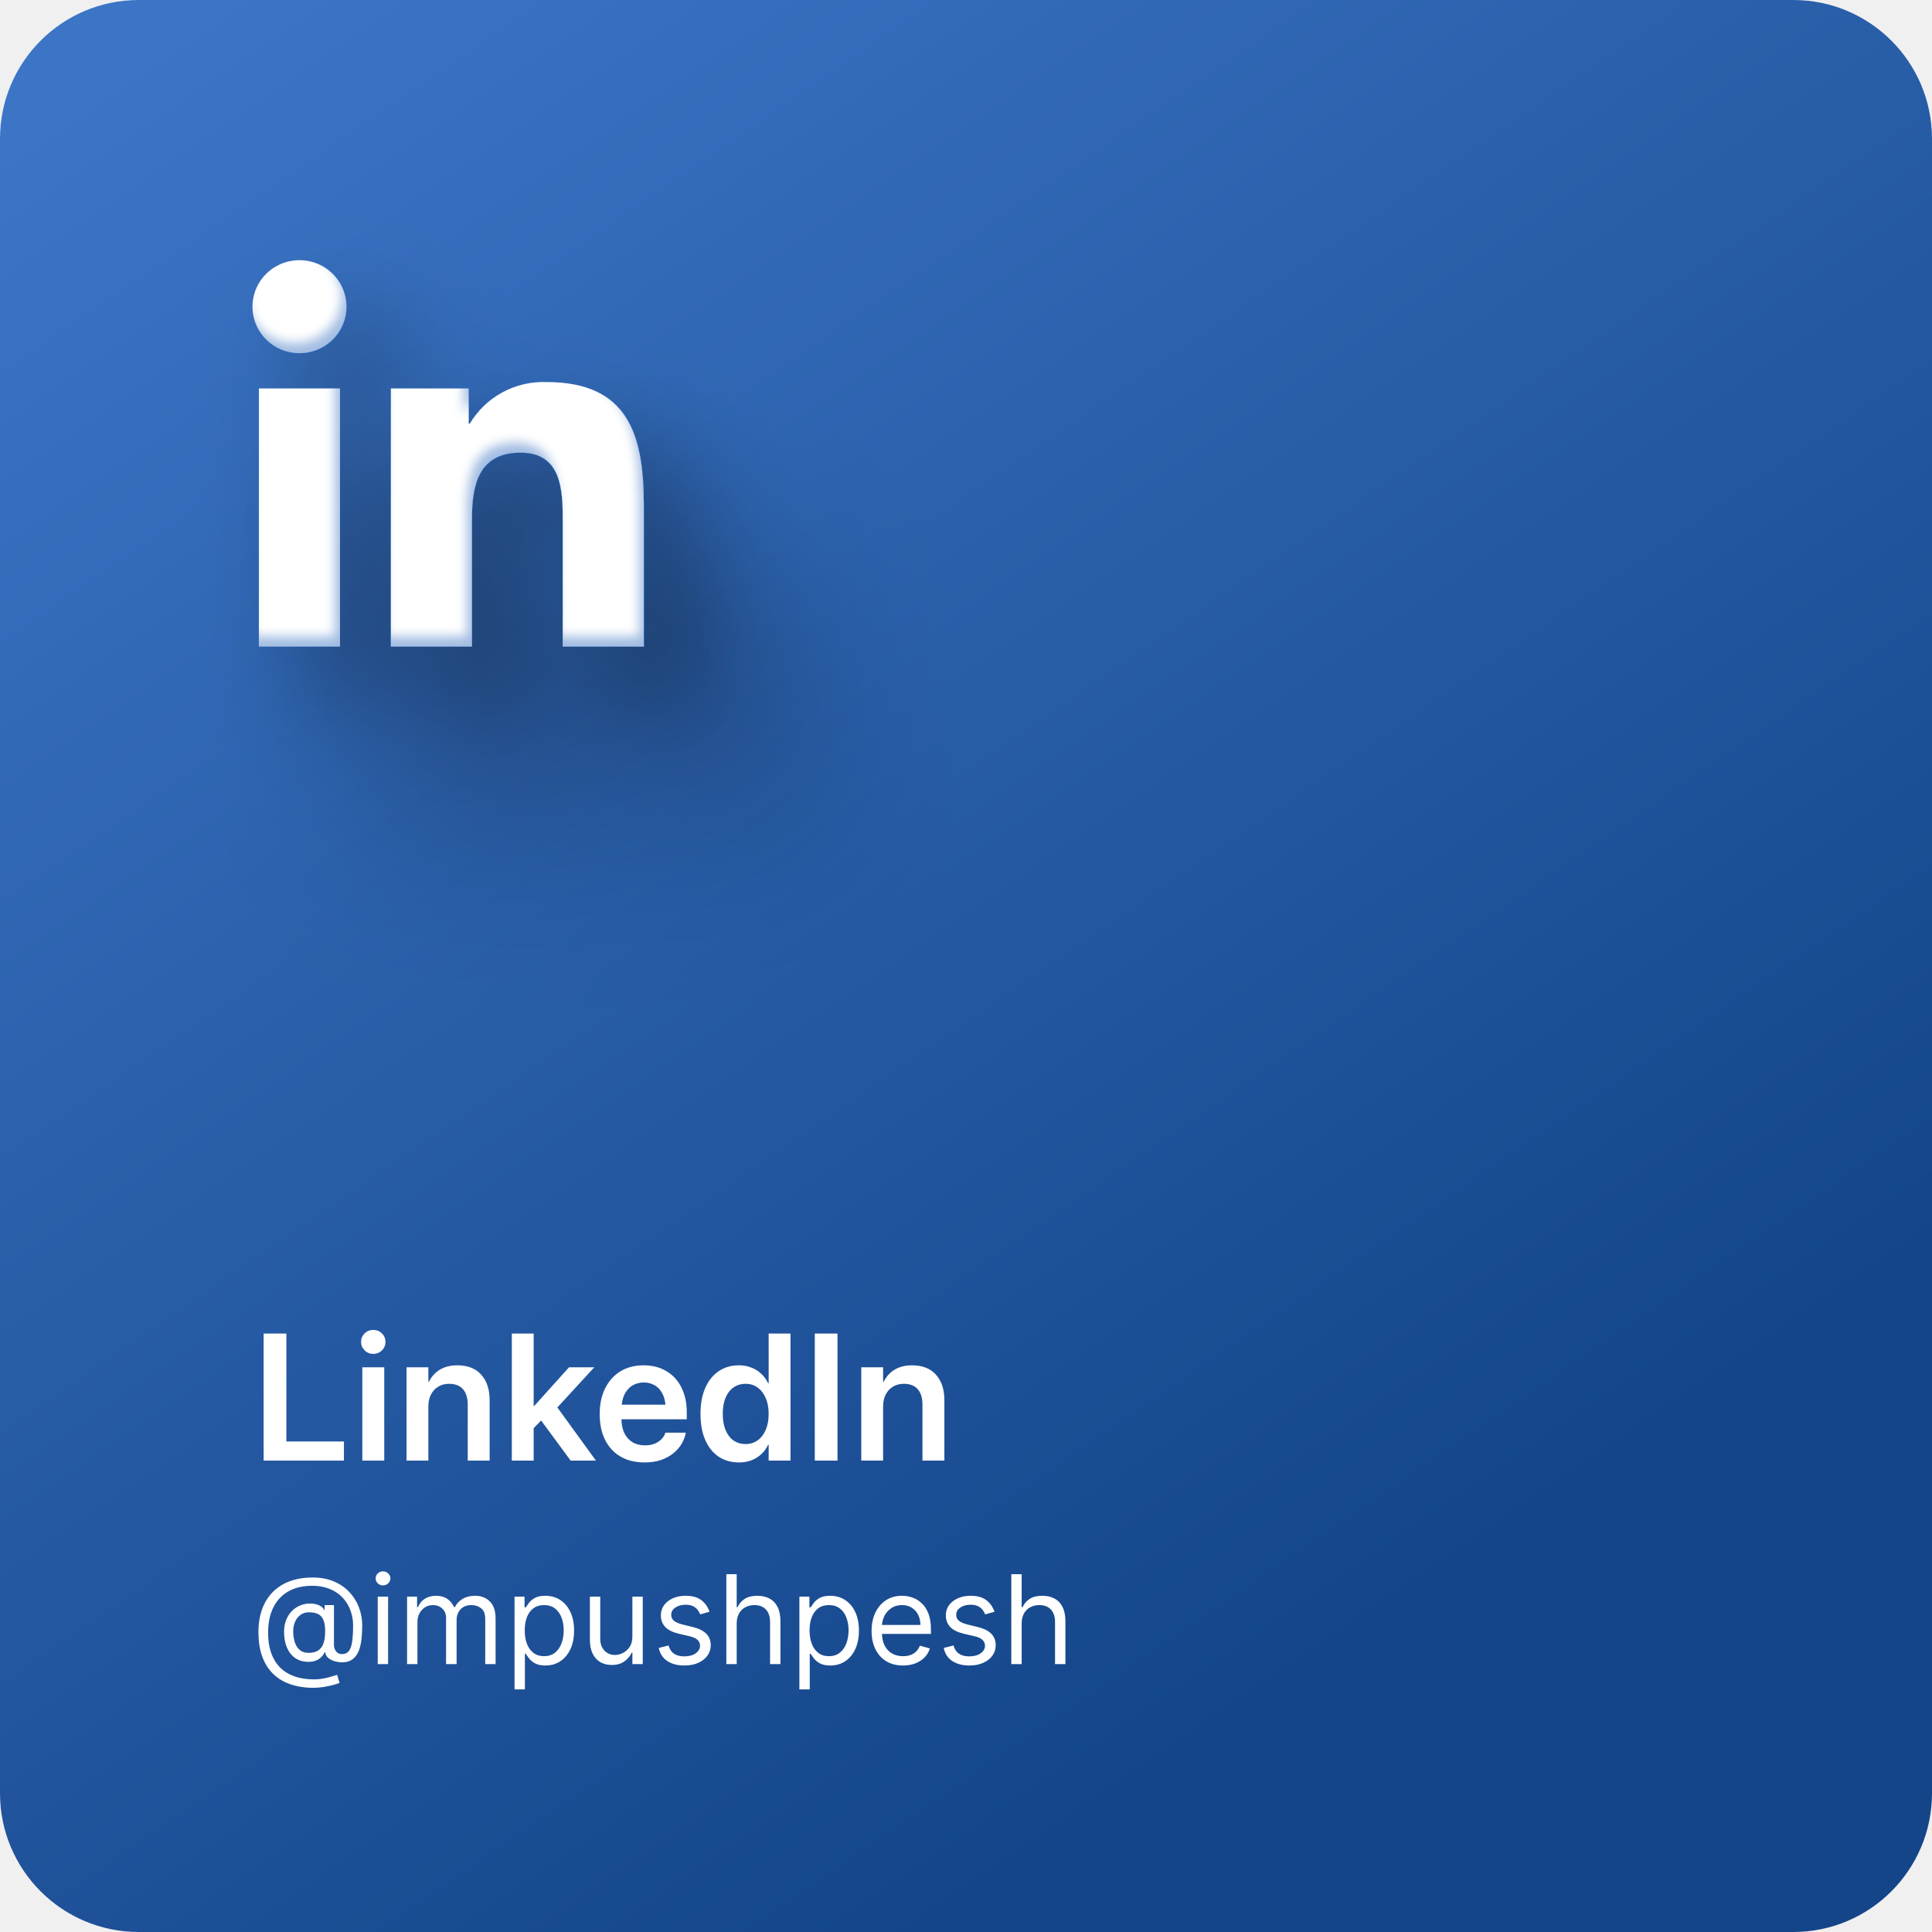
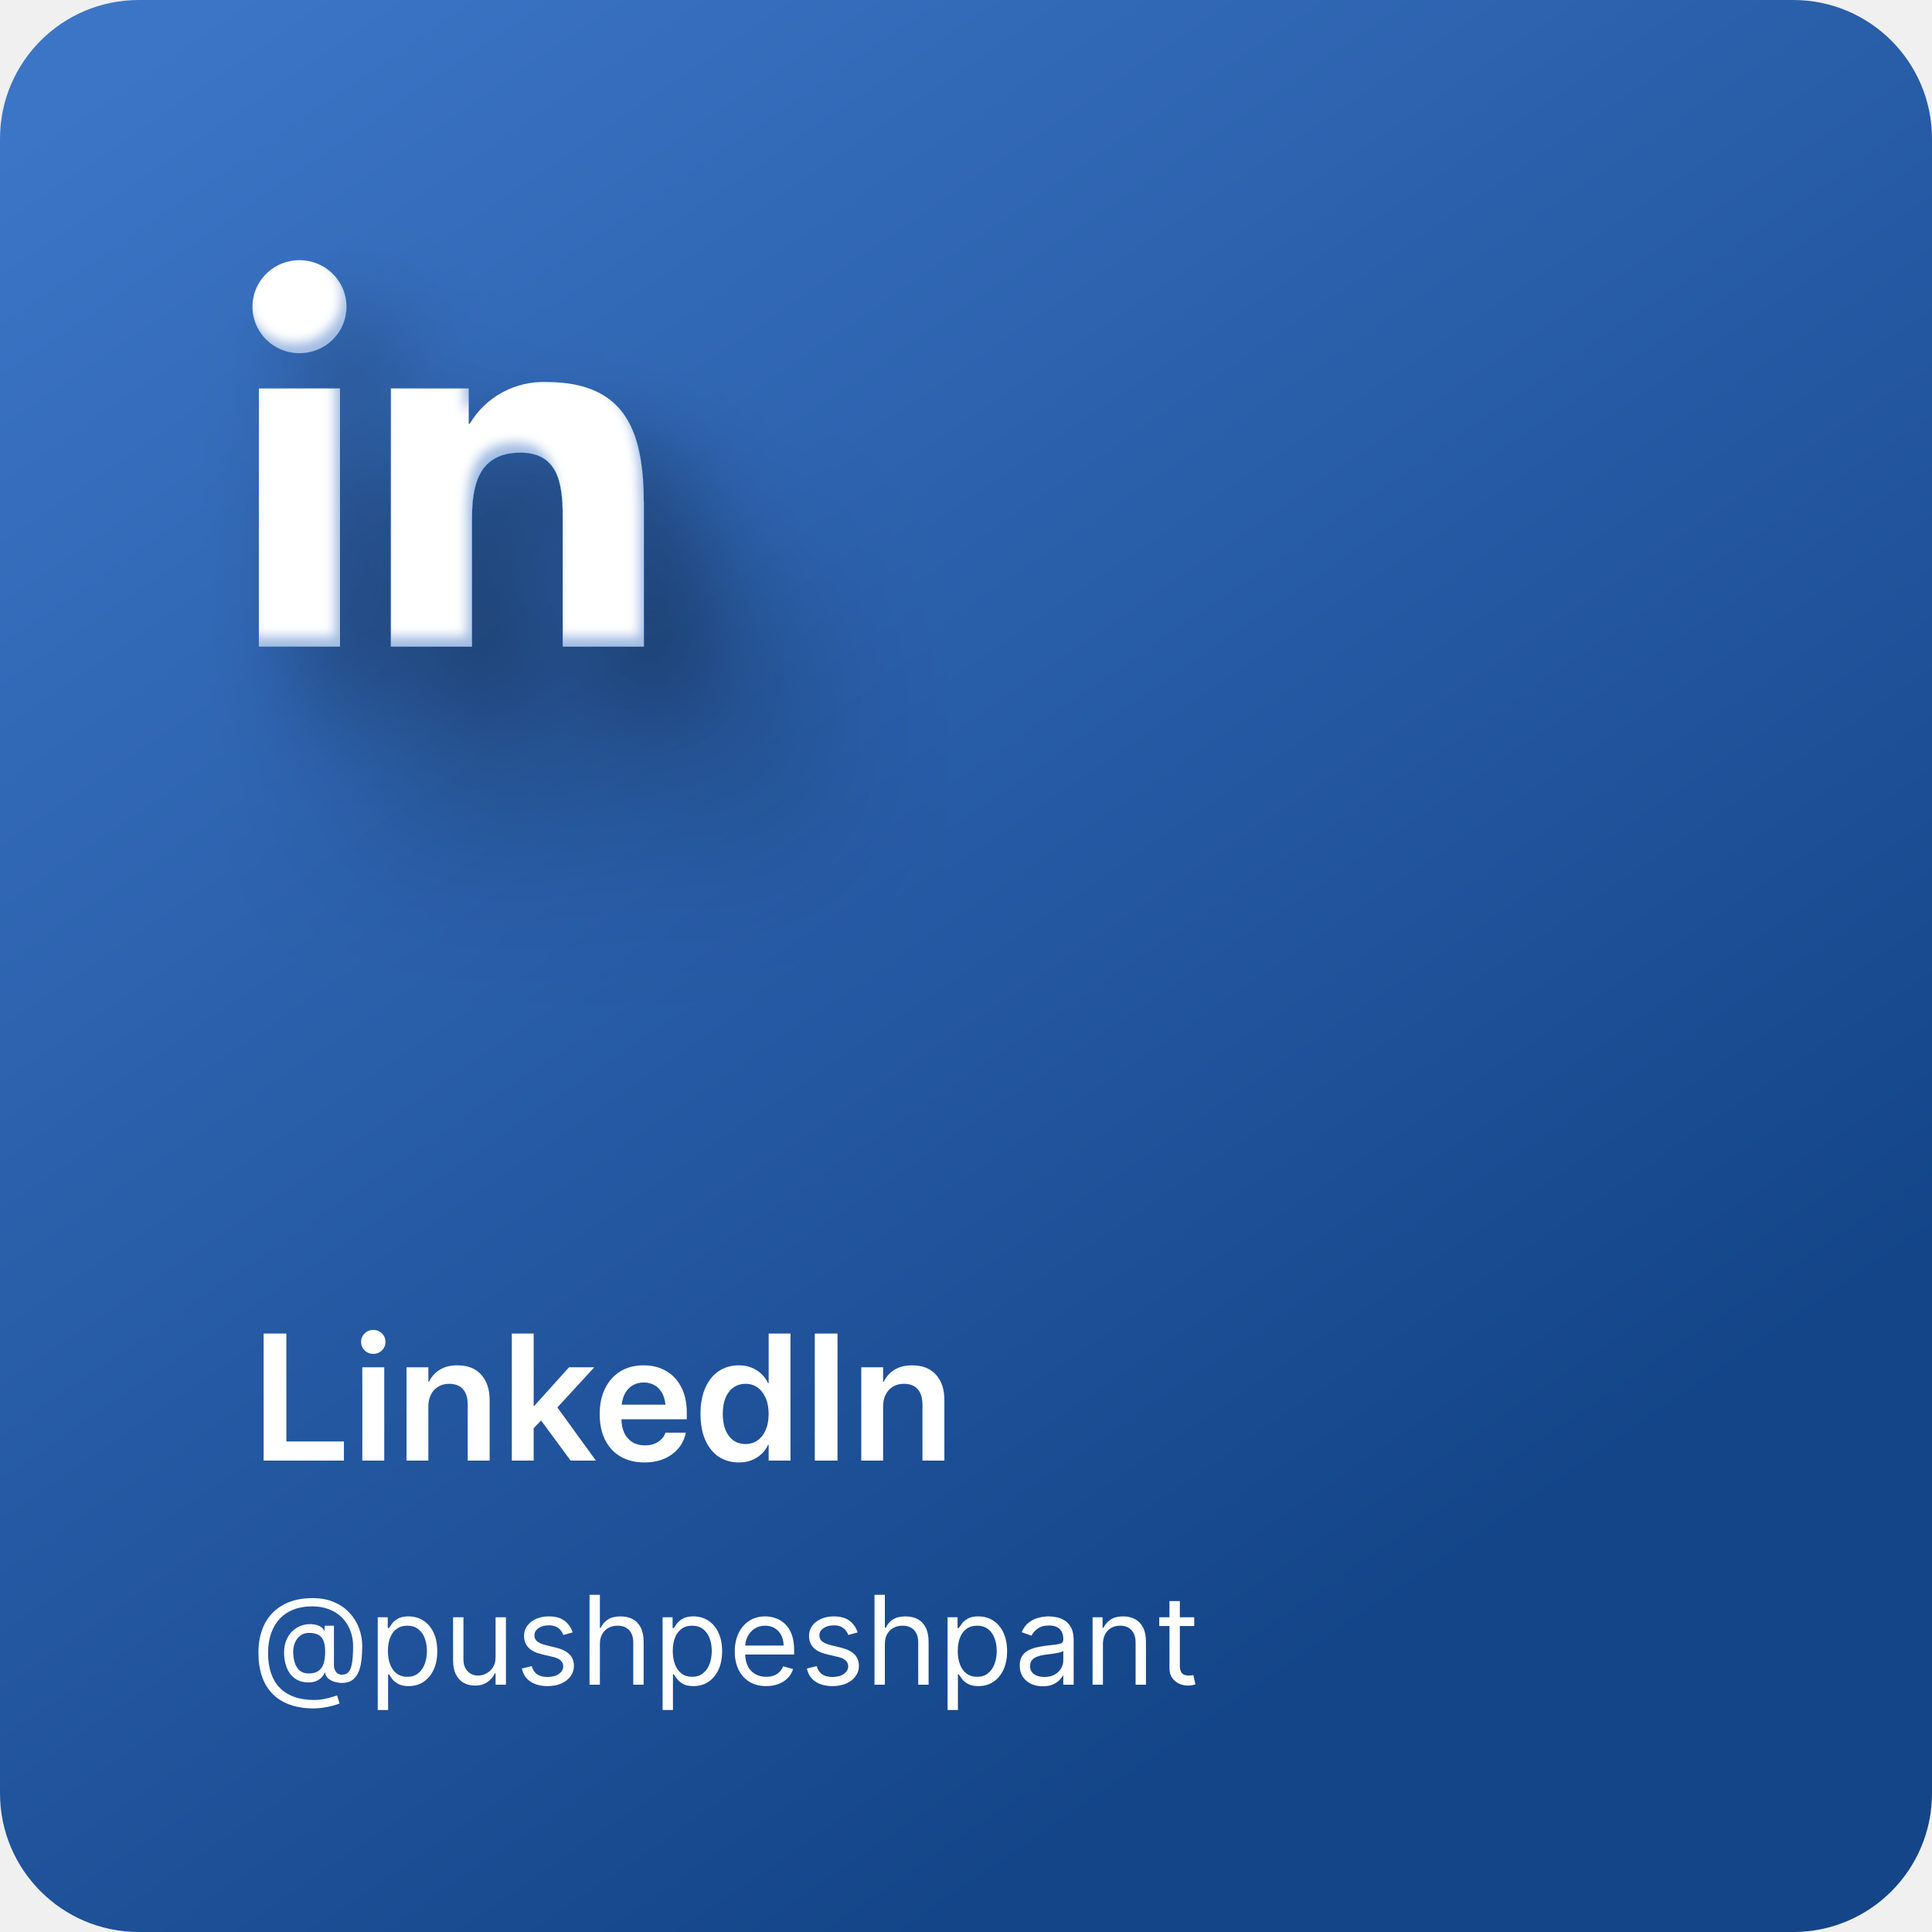
<svg xmlns="http://www.w3.org/2000/svg" width="750" height="750" viewBox="0 0 750 750" fill="none">
  <g clip-path="url(#clip0_1_41)">
    <rect width="750" height="750" rx="53.85" fill="white" />
    <rect width="750" height="750" fill="url(#paint0_linear_1_41)" />
    <g filter="url(#filter0_ddi_1_41)">
      <path d="M249.91 251H218.455V202.278C218.455 190.66 218.245 175.703 202.095 175.703C185.711 175.703 183.205 188.362 183.205 201.432V250.997H151.749V150.804H181.947V164.497H182.369C185.391 159.386 189.758 155.182 195.005 152.332C200.252 149.482 206.182 148.093 212.164 148.312C244.045 148.312 249.923 169.053 249.923 196.036L249.91 251ZM116.257 137.109C112.647 137.11 109.117 136.051 106.115 134.068C103.113 132.085 100.773 129.265 99.391 125.967C98.009 122.668 97.646 119.038 98.35 115.535C99.054 112.033 100.792 108.816 103.344 106.29C105.897 103.765 109.149 102.045 112.69 101.348C116.23 100.65 119.901 101.007 123.236 102.373C126.572 103.739 129.423 106.053 131.43 109.021C133.436 111.99 134.507 115.48 134.508 119.051C134.508 121.422 134.037 123.77 133.12 125.961C132.203 128.151 130.859 130.142 129.164 131.819C127.469 133.495 125.457 134.826 123.242 135.733C121.028 136.641 118.654 137.108 116.257 137.109ZM131.985 251H100.497V150.804H131.985V251Z" fill="white" />
    </g>
    <path d="M102.341 567V517.679H111.159V559.583H133.513V567H102.341ZM140.655 567V530.77H149.166V567H140.655ZM144.893 525.574C143.572 525.574 142.455 525.118 141.544 524.207C140.632 523.296 140.176 522.202 140.176 520.926C140.176 519.627 140.632 518.533 141.544 517.645C142.455 516.733 143.572 516.277 144.893 516.277C146.238 516.277 147.365 516.733 148.277 517.645C149.188 518.533 149.644 519.627 149.644 520.926C149.644 522.202 149.188 523.296 148.277 524.207C147.365 525.118 146.238 525.574 144.893 525.574ZM157.812 567V530.77H166.288V536.443H166.493C167.428 534.484 168.818 532.923 170.663 531.761C172.532 530.599 174.833 530.018 177.568 530.018C181.555 530.018 184.631 531.225 186.796 533.641C188.984 536.056 190.077 539.36 190.077 543.553V567H181.567V545.262C181.567 542.687 180.963 540.704 179.755 539.314C178.547 537.902 176.736 537.195 174.321 537.195C172.703 537.195 171.29 537.571 170.082 538.323C168.875 539.052 167.94 540.078 167.279 541.399C166.619 542.698 166.288 544.225 166.288 545.979V567H157.812ZM198.689 567V517.679H207.166V567H198.689ZM221.521 567L209.387 550.525L214.822 544.236L231.331 567H221.521ZM205.935 555.721V545.809H207.371L220.906 530.77H230.716L213.831 549.124H212.259L205.935 555.721ZM250.231 567.718C246.608 567.718 243.486 566.954 240.866 565.428C238.268 563.901 236.274 561.736 234.884 558.934C233.494 556.131 232.799 552.815 232.799 548.987V548.953C232.799 545.148 233.494 541.832 234.884 539.007C236.297 536.159 238.268 533.948 240.797 532.376C243.349 530.804 246.357 530.018 249.821 530.018C253.261 530.018 256.235 530.781 258.742 532.308C261.271 533.812 263.208 535.931 264.552 538.665C265.919 541.399 266.603 544.59 266.603 548.235V550.97H237.003V545.296H262.536L258.434 550.594V547.312C258.434 544.943 258.069 542.972 257.34 541.399C256.611 539.827 255.608 538.654 254.332 537.879C253.056 537.081 251.587 536.683 249.923 536.683C248.237 536.683 246.733 537.093 245.412 537.913C244.113 538.711 243.087 539.907 242.335 541.502C241.606 543.097 241.242 545.034 241.242 547.312V550.594C241.242 552.804 241.606 554.695 242.335 556.268C243.087 557.817 244.147 559.013 245.514 559.856C246.881 560.677 248.51 561.087 250.402 561.087C251.815 561.087 253.056 560.87 254.127 560.438C255.198 559.982 256.076 559.401 256.759 558.694C257.466 557.988 257.955 557.225 258.229 556.404L258.297 556.165H266.227L266.159 556.541C265.862 557.931 265.316 559.298 264.518 560.643C263.72 561.964 262.649 563.16 261.305 564.231C259.961 565.302 258.366 566.157 256.52 566.795C254.674 567.41 252.578 567.718 250.231 567.718ZM286.904 567.718C283.851 567.718 281.196 566.966 278.94 565.462C276.707 563.935 274.976 561.759 273.745 558.934C272.537 556.108 271.934 552.758 271.934 548.885V548.851C271.934 544.954 272.549 541.604 273.779 538.802C275.01 535.976 276.742 533.812 278.975 532.308C281.208 530.781 283.84 530.018 286.87 530.018C288.602 530.018 290.186 530.302 291.621 530.872C293.079 531.419 294.367 532.216 295.483 533.265C296.6 534.29 297.5 535.532 298.184 536.99H298.389V517.679H306.865V567H298.389V560.848H298.184C297.523 562.283 296.634 563.514 295.518 564.539C294.424 565.542 293.148 566.328 291.689 566.897C290.254 567.444 288.659 567.718 286.904 567.718ZM289.468 560.574C291.222 560.574 292.772 560.096 294.116 559.139C295.461 558.182 296.509 556.826 297.261 555.071C298.013 553.317 298.389 551.255 298.389 548.885V548.851C298.389 546.481 298.001 544.43 297.227 542.698C296.475 540.944 295.426 539.588 294.082 538.631C292.76 537.674 291.222 537.195 289.468 537.195C287.645 537.195 286.061 537.674 284.717 538.631C283.395 539.565 282.37 540.898 281.641 542.63C280.934 544.362 280.581 546.435 280.581 548.851V548.885C280.581 551.277 280.934 553.351 281.641 555.105C282.37 556.86 283.395 558.216 284.717 559.173C286.061 560.107 287.645 560.574 289.468 560.574ZM316.297 567V517.679H325.116V567H316.297ZM334.343 567V530.77H342.82V536.443H343.025C343.959 534.484 345.349 532.923 347.195 531.761C349.063 530.599 351.364 530.018 354.099 530.018C358.086 530.018 361.163 531.225 363.327 533.641C365.515 536.056 366.609 539.36 366.609 543.553V567H358.098V545.262C358.098 542.687 357.494 540.704 356.286 539.314C355.079 537.902 353.267 537.195 350.852 537.195C349.234 537.195 347.821 537.571 346.613 538.323C345.406 539.052 344.472 540.078 343.811 541.399C343.15 542.698 342.82 544.225 342.82 545.979V567H334.343Z" fill="white" />
-     <path d="M121.795 655.205C118.318 655.205 115.244 654.727 112.574 653.773C109.903 652.83 107.659 651.438 105.841 649.597C104.023 647.756 102.648 645.5 101.716 642.83C100.784 640.159 100.318 637.102 100.318 633.659C100.318 630.33 100.79 627.352 101.733 624.727C102.688 622.102 104.068 619.875 105.875 618.045C107.693 616.205 109.898 614.801 112.489 613.835C115.091 612.869 118.034 612.386 121.318 612.386C124.511 612.386 127.307 612.909 129.705 613.955C132.114 614.989 134.125 616.392 135.739 618.165C137.364 619.926 138.58 621.909 139.386 624.114C140.205 626.318 140.614 628.591 140.614 630.932C140.614 632.58 140.534 634.25 140.375 635.943C140.216 637.636 139.881 639.193 139.369 640.614C138.858 642.023 138.068 643.159 137 644.023C135.943 644.886 134.511 645.318 132.705 645.318C131.909 645.318 131.034 645.193 130.08 644.943C129.125 644.693 128.278 644.278 127.54 643.699C126.801 643.119 126.364 642.341 126.227 641.364H126.023C125.75 642.023 125.33 642.648 124.761 643.239C124.205 643.83 123.472 644.301 122.562 644.653C121.665 645.006 120.568 645.159 119.273 645.114C117.795 645.057 116.494 644.727 115.369 644.125C114.244 643.511 113.301 642.682 112.54 641.636C111.79 640.58 111.222 639.358 110.835 637.972C110.46 636.574 110.273 635.068 110.273 633.455C110.273 631.92 110.5 630.517 110.955 629.244C111.409 627.972 112.04 626.858 112.847 625.903C113.665 624.949 114.619 624.187 115.71 623.619C116.813 623.04 118 622.682 119.273 622.545C120.409 622.432 121.443 622.483 122.375 622.699C123.307 622.903 124.074 623.216 124.676 623.636C125.278 624.045 125.659 624.5 125.818 625H126.023V623.091H129.636V638.5C129.636 639.455 129.903 640.295 130.438 641.023C130.972 641.75 131.75 642.114 132.773 642.114C133.932 642.114 134.818 641.716 135.432 640.92C136.057 640.125 136.483 638.898 136.71 637.239C136.949 635.58 137.068 633.455 137.068 630.864C137.068 629.341 136.858 627.841 136.438 626.364C136.028 624.875 135.403 623.483 134.562 622.188C133.733 620.892 132.682 619.75 131.409 618.761C130.136 617.773 128.642 617 126.926 616.443C125.222 615.875 123.284 615.591 121.114 615.591C118.443 615.591 116.051 616.006 113.938 616.835C111.835 617.653 110.045 618.852 108.568 620.432C107.102 622 105.983 623.909 105.21 626.159C104.449 628.398 104.068 630.943 104.068 633.795C104.068 636.693 104.449 639.267 105.21 641.517C105.983 643.767 107.119 645.665 108.619 647.21C110.131 648.756 112 649.926 114.227 650.722C116.455 651.528 119.023 651.932 121.932 651.932C123.182 651.932 124.415 651.813 125.631 651.574C126.847 651.335 127.92 651.074 128.852 650.79C129.784 650.506 130.455 650.295 130.864 650.159L131.818 653.295C131.114 653.591 130.193 653.886 129.057 654.182C127.932 654.477 126.727 654.722 125.443 654.915C124.17 655.108 122.955 655.205 121.795 655.205ZM119.818 641.636C121.341 641.636 122.574 641.33 123.517 640.716C124.46 640.102 125.148 639.176 125.58 637.938C126.011 636.699 126.227 635.136 126.227 633.25C126.227 631.341 125.989 629.852 125.511 628.784C125.034 627.716 124.33 626.966 123.398 626.534C122.466 626.102 121.318 625.886 119.955 625.886C118.659 625.886 117.551 626.227 116.631 626.909C115.722 627.58 115.023 628.477 114.534 629.602C114.057 630.716 113.818 631.932 113.818 633.25C113.818 634.705 114.011 636.074 114.398 637.358C114.784 638.631 115.415 639.665 116.29 640.46C117.165 641.244 118.341 641.636 119.818 641.636ZM146.635 646V619.818H150.658V646H146.635ZM148.68 615.455C147.896 615.455 147.22 615.188 146.652 614.653C146.095 614.119 145.817 613.477 145.817 612.727C145.817 611.977 146.095 611.335 146.652 610.801C147.22 610.267 147.896 610 148.68 610C149.464 610 150.135 610.267 150.692 610.801C151.26 611.335 151.544 611.977 151.544 612.727C151.544 613.477 151.26 614.119 150.692 614.653C150.135 615.188 149.464 615.455 148.68 615.455ZM158.026 646V619.818H161.912V623.909H162.253C162.798 622.511 163.679 621.426 164.895 620.653C166.111 619.869 167.571 619.477 169.276 619.477C171.003 619.477 172.44 619.869 173.588 620.653C174.747 621.426 175.651 622.511 176.298 623.909H176.571C177.241 622.557 178.247 621.483 179.588 620.688C180.929 619.881 182.537 619.477 184.412 619.477C186.753 619.477 188.668 620.21 190.156 621.676C191.645 623.131 192.389 625.398 192.389 628.477V646H188.366V628.477C188.366 626.545 187.838 625.165 186.781 624.335C185.724 623.506 184.48 623.091 183.048 623.091C181.207 623.091 179.781 623.648 178.77 624.761C177.759 625.864 177.253 627.261 177.253 628.955V646H173.162V628.068C173.162 626.58 172.679 625.381 171.713 624.472C170.747 623.551 169.503 623.091 167.98 623.091C166.935 623.091 165.957 623.369 165.048 623.926C164.151 624.483 163.423 625.256 162.866 626.244C162.321 627.222 162.048 628.352 162.048 629.636V646H158.026ZM199.744 655.818V619.818H203.631V623.977H204.108C204.403 623.523 204.813 622.943 205.335 622.239C205.869 621.523 206.631 620.886 207.619 620.33C208.619 619.761 209.972 619.477 211.676 619.477C213.881 619.477 215.824 620.028 217.506 621.131C219.188 622.233 220.5 623.795 221.443 625.818C222.386 627.841 222.858 630.227 222.858 632.977C222.858 635.75 222.386 638.153 221.443 640.188C220.5 642.21 219.193 643.778 217.523 644.892C215.852 645.994 213.926 646.545 211.744 646.545C210.063 646.545 208.716 646.267 207.705 645.71C206.693 645.142 205.915 644.5 205.369 643.784C204.824 643.057 204.403 642.455 204.108 641.977H203.767V655.818H199.744ZM203.699 632.909C203.699 634.886 203.989 636.631 204.568 638.142C205.148 639.642 205.994 640.818 207.108 641.67C208.222 642.511 209.585 642.932 211.199 642.932C212.881 642.932 214.284 642.489 215.409 641.602C216.545 640.705 217.398 639.5 217.966 637.989C218.545 636.466 218.835 634.773 218.835 632.909C218.835 631.068 218.551 629.409 217.983 627.932C217.426 626.443 216.58 625.267 215.443 624.403C214.318 623.528 212.903 623.091 211.199 623.091C209.563 623.091 208.188 623.506 207.074 624.335C205.96 625.153 205.119 626.301 204.551 627.778C203.983 629.244 203.699 630.955 203.699 632.909ZM245.494 635.295V619.818H249.517V646H245.494V641.568H245.222C244.608 642.898 243.653 644.028 242.358 644.96C241.063 645.881 239.426 646.341 237.449 646.341C235.812 646.341 234.358 645.983 233.085 645.267C231.813 644.54 230.813 643.449 230.085 641.994C229.358 640.528 228.994 638.682 228.994 636.455V619.818H233.017V636.182C233.017 638.091 233.551 639.614 234.619 640.75C235.699 641.886 237.074 642.455 238.744 642.455C239.744 642.455 240.761 642.199 241.795 641.688C242.841 641.176 243.716 640.392 244.42 639.335C245.136 638.278 245.494 636.932 245.494 635.295ZM275.43 625.682L271.817 626.705C271.589 626.102 271.254 625.517 270.811 624.949C270.379 624.369 269.788 623.892 269.038 623.517C268.288 623.142 267.328 622.955 266.158 622.955C264.555 622.955 263.22 623.324 262.152 624.062C261.095 624.79 260.567 625.716 260.567 626.841C260.567 627.841 260.93 628.631 261.658 629.21C262.385 629.79 263.521 630.273 265.067 630.659L268.953 631.614C271.294 632.182 273.038 633.051 274.186 634.222C275.334 635.381 275.908 636.875 275.908 638.705C275.908 640.205 275.476 641.545 274.612 642.727C273.76 643.909 272.567 644.841 271.033 645.523C269.499 646.205 267.714 646.545 265.68 646.545C263.01 646.545 260.8 645.966 259.05 644.807C257.3 643.648 256.192 641.955 255.726 639.727L259.544 638.773C259.908 640.182 260.595 641.239 261.607 641.943C262.629 642.648 263.964 643 265.612 643C267.487 643 268.976 642.602 270.078 641.807C271.192 641 271.749 640.034 271.749 638.909C271.749 638 271.43 637.239 270.794 636.625C270.158 636 269.18 635.534 267.862 635.227L263.499 634.205C261.101 633.636 259.339 632.756 258.214 631.562C257.101 630.358 256.544 628.852 256.544 627.045C256.544 625.568 256.959 624.261 257.788 623.125C258.629 621.989 259.771 621.097 261.214 620.449C262.669 619.801 264.317 619.477 266.158 619.477C268.749 619.477 270.783 620.045 272.26 621.182C273.749 622.318 274.805 623.818 275.43 625.682ZM285.986 630.25V646H281.963V611.091H285.986V623.909H286.327C286.94 622.557 287.861 621.483 289.088 620.688C290.327 619.881 291.974 619.477 294.031 619.477C295.815 619.477 297.378 619.835 298.719 620.551C300.06 621.256 301.099 622.341 301.838 623.807C302.588 625.261 302.963 627.114 302.963 629.364V646H298.94V629.636C298.94 627.557 298.401 625.949 297.321 624.812C296.253 623.665 294.77 623.091 292.872 623.091C291.554 623.091 290.372 623.369 289.327 623.926C288.293 624.483 287.474 625.295 286.872 626.364C286.281 627.432 285.986 628.727 285.986 630.25ZM310.322 655.818V619.818H314.209V623.977H314.686C314.982 623.523 315.391 622.943 315.913 622.239C316.447 621.523 317.209 620.886 318.197 620.33C319.197 619.761 320.55 619.477 322.254 619.477C324.459 619.477 326.402 620.028 328.084 621.131C329.766 622.233 331.078 623.795 332.021 625.818C332.964 627.841 333.436 630.227 333.436 632.977C333.436 635.75 332.964 638.153 332.021 640.188C331.078 642.21 329.771 643.778 328.101 644.892C326.43 645.994 324.504 646.545 322.322 646.545C320.641 646.545 319.294 646.267 318.283 645.71C317.271 645.142 316.493 644.5 315.947 643.784C315.402 643.057 314.982 642.455 314.686 641.977H314.345V655.818H310.322ZM314.277 632.909C314.277 634.886 314.567 636.631 315.146 638.142C315.726 639.642 316.572 640.818 317.686 641.67C318.8 642.511 320.163 642.932 321.777 642.932C323.459 642.932 324.862 642.489 325.987 641.602C327.124 640.705 327.976 639.5 328.544 637.989C329.124 636.466 329.413 634.773 329.413 632.909C329.413 631.068 329.129 629.409 328.561 627.932C328.004 626.443 327.158 625.267 326.021 624.403C324.896 623.528 323.482 623.091 321.777 623.091C320.141 623.091 318.766 623.506 317.652 624.335C316.538 625.153 315.697 626.301 315.129 627.778C314.561 629.244 314.277 630.955 314.277 632.909ZM350.55 646.545C348.027 646.545 345.851 645.989 344.021 644.875C342.203 643.75 340.8 642.182 339.811 640.17C338.834 638.148 338.345 635.795 338.345 633.114C338.345 630.432 338.834 628.068 339.811 626.023C340.8 623.966 342.175 622.364 343.936 621.216C345.709 620.057 347.777 619.477 350.141 619.477C351.504 619.477 352.851 619.705 354.18 620.159C355.51 620.614 356.72 621.352 357.811 622.375C358.902 623.386 359.771 624.727 360.419 626.398C361.067 628.068 361.391 630.125 361.391 632.568V634.273H341.209V630.795H357.3C357.3 629.318 357.004 628 356.413 626.841C355.834 625.682 355.004 624.767 353.925 624.097C352.857 623.426 351.595 623.091 350.141 623.091C348.538 623.091 347.152 623.489 345.982 624.284C344.822 625.068 343.93 626.091 343.305 627.352C342.68 628.614 342.368 629.966 342.368 631.409V633.727C342.368 635.705 342.709 637.381 343.391 638.756C344.084 640.119 345.044 641.159 346.271 641.875C347.499 642.58 348.925 642.932 350.55 642.932C351.607 642.932 352.561 642.784 353.413 642.489C354.277 642.182 355.021 641.727 355.646 641.125C356.271 640.511 356.754 639.75 357.095 638.841L360.982 639.932C360.572 641.25 359.885 642.409 358.919 643.409C357.953 644.398 356.76 645.17 355.339 645.727C353.919 646.273 352.322 646.545 350.55 646.545ZM386.055 625.682L382.442 626.705C382.214 626.102 381.879 625.517 381.436 624.949C381.004 624.369 380.413 623.892 379.663 623.517C378.913 623.142 377.953 622.955 376.783 622.955C375.18 622.955 373.845 623.324 372.777 624.062C371.72 624.79 371.192 625.716 371.192 626.841C371.192 627.841 371.555 628.631 372.283 629.21C373.01 629.79 374.146 630.273 375.692 630.659L379.578 631.614C381.919 632.182 383.663 633.051 384.811 634.222C385.959 635.381 386.533 636.875 386.533 638.705C386.533 640.205 386.101 641.545 385.237 642.727C384.385 643.909 383.192 644.841 381.658 645.523C380.124 646.205 378.339 646.545 376.305 646.545C373.635 646.545 371.425 645.966 369.675 644.807C367.925 643.648 366.817 641.955 366.351 639.727L370.169 638.773C370.533 640.182 371.22 641.239 372.232 641.943C373.254 642.648 374.589 643 376.237 643C378.112 643 379.601 642.602 380.703 641.807C381.817 641 382.374 640.034 382.374 638.909C382.374 638 382.055 637.239 381.419 636.625C380.783 636 379.805 635.534 378.487 635.227L374.124 634.205C371.726 633.636 369.964 632.756 368.839 631.562C367.726 630.358 367.169 628.852 367.169 627.045C367.169 625.568 367.584 624.261 368.413 623.125C369.254 621.989 370.396 621.097 371.839 620.449C373.294 619.801 374.942 619.477 376.783 619.477C379.374 619.477 381.408 620.045 382.885 621.182C384.374 622.318 385.43 623.818 386.055 625.682ZM396.611 630.25V646H392.588V611.091H396.611V623.909H396.952C397.565 622.557 398.486 621.483 399.713 620.688C400.952 619.881 402.599 619.477 404.656 619.477C406.44 619.477 408.003 619.835 409.344 620.551C410.685 621.256 411.724 622.341 412.463 623.807C413.213 625.261 413.588 627.114 413.588 629.364V646H409.565V629.636C409.565 627.557 409.026 625.949 407.946 624.812C406.878 623.665 405.395 623.091 403.497 623.091C402.179 623.091 400.997 623.369 399.952 623.926C398.918 624.483 398.099 625.295 397.497 626.364C396.906 627.432 396.611 628.727 396.611 630.25Z" fill="white" />
+     <path d="M121.795 663.205C118.318 663.205 115.244 662.727 112.574 661.773C109.903 660.83 107.659 659.438 105.841 657.597C104.023 655.756 102.648 653.5 101.716 650.83C100.784 648.159 100.318 645.102 100.318 641.659C100.318 638.33 100.79 635.352 101.733 632.727C102.688 630.102 104.068 627.875 105.875 626.045C107.693 624.205 109.898 622.801 112.489 621.835C115.091 620.869 118.034 620.386 121.318 620.386C124.511 620.386 127.307 620.909 129.705 621.955C132.114 622.989 134.125 624.392 135.739 626.165C137.364 627.926 138.58 629.909 139.386 632.114C140.205 634.318 140.614 636.591 140.614 638.932C140.614 640.58 140.534 642.25 140.375 643.943C140.216 645.636 139.881 647.193 139.369 648.614C138.858 650.023 138.068 651.159 137 652.023C135.943 652.886 134.511 653.318 132.705 653.318C131.909 653.318 131.034 653.193 130.08 652.943C129.125 652.693 128.278 652.278 127.54 651.699C126.801 651.119 126.364 650.341 126.227 649.364H126.023C125.75 650.023 125.33 650.648 124.761 651.239C124.205 651.83 123.472 652.301 122.562 652.653C121.665 653.006 120.568 653.159 119.273 653.114C117.795 653.057 116.494 652.727 115.369 652.125C114.244 651.511 113.301 650.682 112.54 649.636C111.79 648.58 111.222 647.358 110.835 645.972C110.46 644.574 110.273 643.068 110.273 641.455C110.273 639.92 110.5 638.517 110.955 637.244C111.409 635.972 112.04 634.858 112.847 633.903C113.665 632.949 114.619 632.187 115.71 631.619C116.813 631.04 118 630.682 119.273 630.545C120.409 630.432 121.443 630.483 122.375 630.699C123.307 630.903 124.074 631.216 124.676 631.636C125.278 632.045 125.659 632.5 125.818 633H126.023V631.091H129.636V646.5C129.636 647.455 129.903 648.295 130.438 649.023C130.972 649.75 131.75 650.114 132.773 650.114C133.932 650.114 134.818 649.716 135.432 648.92C136.057 648.125 136.483 646.898 136.71 645.239C136.949 643.58 137.068 641.455 137.068 638.864C137.068 637.341 136.858 635.841 136.438 634.364C136.028 632.875 135.403 631.483 134.562 630.188C133.733 628.892 132.682 627.75 131.409 626.761C130.136 625.773 128.642 625 126.926 624.443C125.222 623.875 123.284 623.591 121.114 623.591C118.443 623.591 116.051 624.006 113.938 624.835C111.835 625.653 110.045 626.852 108.568 628.432C107.102 630 105.983 631.909 105.21 634.159C104.449 636.398 104.068 638.943 104.068 641.795C104.068 644.693 104.449 647.267 105.21 649.517C105.983 651.767 107.119 653.665 108.619 655.21C110.131 656.756 112 657.926 114.227 658.722C116.455 659.528 119.023 659.932 121.932 659.932C123.182 659.932 124.415 659.813 125.631 659.574C126.847 659.335 127.92 659.074 128.852 658.79C129.784 658.506 130.455 658.295 130.864 658.159L131.818 661.295C131.114 661.591 130.193 661.886 129.057 662.182C127.932 662.477 126.727 662.722 125.443 662.915C124.17 663.108 122.955 663.205 121.795 663.205ZM119.818 649.636C121.341 649.636 122.574 649.33 123.517 648.716C124.46 648.102 125.148 647.176 125.58 645.938C126.011 644.699 126.227 643.136 126.227 641.25C126.227 639.341 125.989 637.852 125.511 636.784C125.034 635.716 124.33 634.966 123.398 634.534C122.466 634.102 121.318 633.886 119.955 633.886C118.659 633.886 117.551 634.227 116.631 634.909C115.722 635.58 115.023 636.477 114.534 637.602C114.057 638.716 113.818 639.932 113.818 641.25C113.818 642.705 114.011 644.074 114.398 645.358C114.784 646.631 115.415 647.665 116.29 648.46C117.165 649.244 118.341 649.636 119.818 649.636ZM146.635 663.818V627.818H150.521V631.977H150.999C151.294 631.523 151.703 630.943 152.226 630.239C152.76 629.523 153.521 628.886 154.51 628.33C155.51 627.761 156.862 627.477 158.567 627.477C160.771 627.477 162.714 628.028 164.396 629.131C166.078 630.233 167.391 631.795 168.334 633.818C169.277 635.841 169.749 638.227 169.749 640.977C169.749 643.75 169.277 646.153 168.334 648.188C167.391 650.21 166.084 651.778 164.413 652.892C162.743 653.994 160.817 654.545 158.635 654.545C156.953 654.545 155.607 654.267 154.595 653.71C153.584 653.142 152.805 652.5 152.26 651.784C151.714 651.057 151.294 650.455 150.999 649.977H150.658V663.818H146.635ZM150.589 640.909C150.589 642.886 150.879 644.631 151.459 646.142C152.038 647.642 152.885 648.818 153.999 649.67C155.112 650.511 156.476 650.932 158.089 650.932C159.771 650.932 161.175 650.489 162.3 649.602C163.436 648.705 164.288 647.5 164.857 645.989C165.436 644.466 165.726 642.773 165.726 640.909C165.726 639.068 165.442 637.409 164.874 635.932C164.317 634.443 163.47 633.267 162.334 632.403C161.209 631.528 159.794 631.091 158.089 631.091C156.453 631.091 155.078 631.506 153.964 632.335C152.851 633.153 152.01 634.301 151.442 635.778C150.874 637.244 150.589 638.955 150.589 640.909ZM192.385 643.295V627.818H196.408V654H192.385V649.568H192.112C191.499 650.898 190.544 652.028 189.249 652.96C187.953 653.881 186.317 654.341 184.339 654.341C182.703 654.341 181.249 653.983 179.976 653.267C178.703 652.54 177.703 651.449 176.976 649.994C176.249 648.528 175.885 646.682 175.885 644.455V627.818H179.908V644.182C179.908 646.091 180.442 647.614 181.51 648.75C182.589 649.886 183.964 650.455 185.635 650.455C186.635 650.455 187.652 650.199 188.686 649.688C189.732 649.176 190.607 648.392 191.311 647.335C192.027 646.278 192.385 644.932 192.385 643.295ZM222.321 633.682L218.707 634.705C218.48 634.102 218.145 633.517 217.702 632.949C217.27 632.369 216.679 631.892 215.929 631.517C215.179 631.142 214.219 630.955 213.048 630.955C211.446 630.955 210.111 631.324 209.043 632.062C207.986 632.79 207.457 633.716 207.457 634.841C207.457 635.841 207.821 636.631 208.548 637.21C209.276 637.79 210.412 638.273 211.957 638.659L215.844 639.614C218.185 640.182 219.929 641.051 221.077 642.222C222.224 643.381 222.798 644.875 222.798 646.705C222.798 648.205 222.366 649.545 221.503 650.727C220.651 651.909 219.457 652.841 217.923 653.523C216.389 654.205 214.605 654.545 212.571 654.545C209.901 654.545 207.69 653.966 205.94 652.807C204.19 651.648 203.082 649.955 202.616 647.727L206.435 646.773C206.798 648.182 207.486 649.239 208.497 649.943C209.52 650.648 210.855 651 212.503 651C214.378 651 215.866 650.602 216.969 649.807C218.082 649 218.639 648.034 218.639 646.909C218.639 646 218.321 645.239 217.685 644.625C217.048 644 216.071 643.534 214.753 643.227L210.389 642.205C207.991 641.636 206.23 640.756 205.105 639.562C203.991 638.358 203.435 636.852 203.435 635.045C203.435 633.568 203.849 632.261 204.679 631.125C205.52 629.989 206.662 629.097 208.105 628.449C209.56 627.801 211.207 627.477 213.048 627.477C215.639 627.477 217.673 628.045 219.151 629.182C220.639 630.318 221.696 631.818 222.321 633.682ZM232.876 638.25V654H228.854V619.091H232.876V631.909H233.217C233.831 630.557 234.751 629.483 235.979 628.688C237.217 627.881 238.865 627.477 240.922 627.477C242.706 627.477 244.268 627.835 245.609 628.551C246.95 629.256 247.99 630.341 248.729 631.807C249.479 633.261 249.854 635.114 249.854 637.364V654H245.831V637.636C245.831 635.557 245.291 633.949 244.212 632.812C243.143 631.665 241.661 631.091 239.763 631.091C238.445 631.091 237.263 631.369 236.217 631.926C235.183 632.483 234.365 633.295 233.763 634.364C233.172 635.432 232.876 636.727 232.876 638.25ZM257.213 663.818V627.818H261.099V631.977H261.577C261.872 631.523 262.281 630.943 262.804 630.239C263.338 629.523 264.099 628.886 265.088 628.33C266.088 627.761 267.44 627.477 269.145 627.477C271.349 627.477 273.293 628.028 274.974 629.131C276.656 630.233 277.969 631.795 278.912 633.818C279.855 635.841 280.327 638.227 280.327 640.977C280.327 643.75 279.855 646.153 278.912 648.188C277.969 650.21 276.662 651.778 274.991 652.892C273.321 653.994 271.395 654.545 269.213 654.545C267.531 654.545 266.185 654.267 265.173 653.71C264.162 653.142 263.384 652.5 262.838 651.784C262.293 651.057 261.872 650.455 261.577 649.977H261.236V663.818H257.213ZM261.168 640.909C261.168 642.886 261.457 644.631 262.037 646.142C262.616 647.642 263.463 648.818 264.577 649.67C265.69 650.511 267.054 650.932 268.668 650.932C270.349 650.932 271.753 650.489 272.878 649.602C274.014 648.705 274.866 647.5 275.435 645.989C276.014 644.466 276.304 642.773 276.304 640.909C276.304 639.068 276.02 637.409 275.452 635.932C274.895 634.443 274.048 633.267 272.912 632.403C271.787 631.528 270.372 631.091 268.668 631.091C267.031 631.091 265.656 631.506 264.543 632.335C263.429 633.153 262.588 634.301 262.02 635.778C261.452 637.244 261.168 638.955 261.168 640.909ZM297.44 654.545C294.918 654.545 292.741 653.989 290.912 652.875C289.094 651.75 287.69 650.182 286.702 648.17C285.724 646.148 285.236 643.795 285.236 641.114C285.236 638.432 285.724 636.068 286.702 634.023C287.69 631.966 289.065 630.364 290.827 629.216C292.599 628.057 294.668 627.477 297.031 627.477C298.395 627.477 299.741 627.705 301.071 628.159C302.401 628.614 303.611 629.352 304.702 630.375C305.793 631.386 306.662 632.727 307.31 634.398C307.957 636.068 308.281 638.125 308.281 640.568V642.273H288.099V638.795H304.19C304.19 637.318 303.895 636 303.304 634.841C302.724 633.682 301.895 632.767 300.815 632.097C299.747 631.426 298.486 631.091 297.031 631.091C295.429 631.091 294.043 631.489 292.872 632.284C291.713 633.068 290.821 634.091 290.196 635.352C289.571 636.614 289.259 637.966 289.259 639.409V641.727C289.259 643.705 289.599 645.381 290.281 646.756C290.974 648.119 291.935 649.159 293.162 649.875C294.389 650.58 295.815 650.932 297.44 650.932C298.497 650.932 299.452 650.784 300.304 650.489C301.168 650.182 301.912 649.727 302.537 649.125C303.162 648.511 303.645 647.75 303.986 646.841L307.872 647.932C307.463 649.25 306.776 650.409 305.81 651.409C304.844 652.398 303.651 653.17 302.23 653.727C300.81 654.273 299.213 654.545 297.44 654.545ZM332.946 633.682L329.332 634.705C329.105 634.102 328.77 633.517 328.327 632.949C327.895 632.369 327.304 631.892 326.554 631.517C325.804 631.142 324.844 630.955 323.673 630.955C322.071 630.955 320.736 631.324 319.668 632.062C318.611 632.79 318.082 633.716 318.082 634.841C318.082 635.841 318.446 636.631 319.173 637.21C319.901 637.79 321.037 638.273 322.582 638.659L326.469 639.614C328.81 640.182 330.554 641.051 331.702 642.222C332.849 643.381 333.423 644.875 333.423 646.705C333.423 648.205 332.991 649.545 332.128 650.727C331.276 651.909 330.082 652.841 328.548 653.523C327.014 654.205 325.23 654.545 323.196 654.545C320.526 654.545 318.315 653.966 316.565 652.807C314.815 651.648 313.707 649.955 313.241 647.727L317.06 646.773C317.423 648.182 318.111 649.239 319.122 649.943C320.145 650.648 321.48 651 323.128 651C325.003 651 326.491 650.602 327.594 649.807C328.707 649 329.264 648.034 329.264 646.909C329.264 646 328.946 645.239 328.31 644.625C327.673 644 326.696 643.534 325.378 643.227L321.014 642.205C318.616 641.636 316.855 640.756 315.73 639.562C314.616 638.358 314.06 636.852 314.06 635.045C314.06 633.568 314.474 632.261 315.304 631.125C316.145 629.989 317.287 629.097 318.73 628.449C320.185 627.801 321.832 627.477 323.673 627.477C326.264 627.477 328.298 628.045 329.776 629.182C331.264 630.318 332.321 631.818 332.946 633.682ZM343.501 638.25V654H339.479V619.091H343.501V631.909H343.842C344.456 630.557 345.376 629.483 346.604 628.688C347.842 627.881 349.49 627.477 351.547 627.477C353.331 627.477 354.893 627.835 356.234 628.551C357.575 629.256 358.615 630.341 359.354 631.807C360.104 633.261 360.479 635.114 360.479 637.364V654H356.456V637.636C356.456 635.557 355.916 633.949 354.837 632.812C353.768 631.665 352.286 631.091 350.388 631.091C349.07 631.091 347.888 631.369 346.842 631.926C345.808 632.483 344.99 633.295 344.388 634.364C343.797 635.432 343.501 636.727 343.501 638.25ZM367.838 663.818V627.818H371.724V631.977H372.202C372.497 631.523 372.906 630.943 373.429 630.239C373.963 629.523 374.724 628.886 375.713 628.33C376.713 627.761 378.065 627.477 379.77 627.477C381.974 627.477 383.918 628.028 385.599 629.131C387.281 630.233 388.594 631.795 389.537 633.818C390.48 635.841 390.952 638.227 390.952 640.977C390.952 643.75 390.48 646.153 389.537 648.188C388.594 650.21 387.287 651.778 385.616 652.892C383.946 653.994 382.02 654.545 379.838 654.545C378.156 654.545 376.81 654.267 375.798 653.71C374.787 653.142 374.009 652.5 373.463 651.784C372.918 651.057 372.497 650.455 372.202 649.977H371.861V663.818H367.838ZM371.793 640.909C371.793 642.886 372.082 644.631 372.662 646.142C373.241 647.642 374.088 648.818 375.202 649.67C376.315 650.511 377.679 650.932 379.293 650.932C380.974 650.932 382.378 650.489 383.503 649.602C384.639 648.705 385.491 647.5 386.06 645.989C386.639 644.466 386.929 642.773 386.929 640.909C386.929 639.068 386.645 637.409 386.077 635.932C385.52 634.443 384.673 633.267 383.537 632.403C382.412 631.528 380.997 631.091 379.293 631.091C377.656 631.091 376.281 631.506 375.168 632.335C374.054 633.153 373.213 634.301 372.645 635.778C372.077 637.244 371.793 638.955 371.793 640.909ZM404.793 654.614C403.134 654.614 401.628 654.301 400.276 653.676C398.923 653.04 397.849 652.125 397.054 650.932C396.259 649.727 395.861 648.273 395.861 646.568C395.861 645.068 396.156 643.852 396.747 642.92C397.338 641.977 398.128 641.239 399.116 640.705C400.105 640.17 401.196 639.773 402.389 639.511C403.594 639.239 404.804 639.023 406.02 638.864C407.611 638.659 408.901 638.506 409.889 638.403C410.889 638.29 411.616 638.102 412.071 637.841C412.537 637.58 412.77 637.125 412.77 636.477V636.341C412.77 634.659 412.31 633.352 411.389 632.42C410.48 631.489 409.099 631.023 407.247 631.023C405.327 631.023 403.821 631.443 402.73 632.284C401.639 633.125 400.872 634.023 400.429 634.977L396.611 633.614C397.293 632.023 398.202 630.784 399.338 629.898C400.486 629 401.736 628.375 403.088 628.023C404.452 627.659 405.793 627.477 407.111 627.477C407.952 627.477 408.918 627.58 410.009 627.784C411.111 627.977 412.173 628.381 413.196 628.994C414.23 629.608 415.088 630.534 415.77 631.773C416.452 633.011 416.793 634.67 416.793 636.75V654H412.77V650.455H412.565C412.293 651.023 411.838 651.631 411.202 652.278C410.565 652.926 409.719 653.477 408.662 653.932C407.605 654.386 406.315 654.614 404.793 654.614ZM405.406 651C406.997 651 408.338 650.688 409.429 650.062C410.531 649.438 411.361 648.631 411.918 647.642C412.486 646.653 412.77 645.614 412.77 644.523V640.841C412.599 641.045 412.224 641.233 411.645 641.403C411.077 641.562 410.418 641.705 409.668 641.83C408.929 641.943 408.207 642.045 407.503 642.136C406.81 642.216 406.247 642.284 405.815 642.341C404.77 642.477 403.793 642.699 402.884 643.006C401.986 643.301 401.259 643.75 400.702 644.352C400.156 644.943 399.884 645.75 399.884 646.773C399.884 648.17 400.401 649.227 401.435 649.943C402.48 650.648 403.804 651 405.406 651ZM428.158 638.25V654H424.135V627.818H428.021V631.909H428.362C428.976 630.58 429.908 629.511 431.158 628.705C432.408 627.886 434.021 627.477 435.999 627.477C437.771 627.477 439.322 627.841 440.652 628.568C441.982 629.284 443.016 630.375 443.754 631.841C444.493 633.295 444.862 635.136 444.862 637.364V654H440.839V637.636C440.839 635.58 440.305 633.977 439.237 632.83C438.169 631.67 436.703 631.091 434.839 631.091C433.555 631.091 432.408 631.369 431.396 631.926C430.396 632.483 429.607 633.295 429.027 634.364C428.447 635.432 428.158 636.727 428.158 638.25ZM463.599 627.818V631.227H450.031V627.818H463.599ZM453.986 621.545H458.009V646.5C458.009 647.636 458.173 648.489 458.503 649.057C458.844 649.614 459.276 649.989 459.798 650.182C460.332 650.364 460.895 650.455 461.486 650.455C461.929 650.455 462.293 650.432 462.577 650.386C462.861 650.33 463.088 650.284 463.259 650.25L464.077 653.864C463.804 653.966 463.423 654.068 462.935 654.17C462.446 654.284 461.827 654.341 461.077 654.341C459.94 654.341 458.827 654.097 457.736 653.608C456.656 653.119 455.759 652.375 455.043 651.375C454.338 650.375 453.986 649.114 453.986 647.591V621.545Z" fill="white" />
  </g>
  <defs>
    <filter id="filter0_ddi_1_41" x="79.8" y="85.8" width="287.823" height="302.9" filterUnits="userSpaceOnUse" color-interpolation-filters="sRGB">
      <feFlood flood-opacity="0" result="BackgroundImageFix" />
      <feColorMatrix in="SourceAlpha" type="matrix" values="0 0 0 0 0 0 0 0 0 0 0 0 0 0 0 0 0 0 127 0" result="hardAlpha" />
      <feOffset dx="53" dy="73" />
      <feGaussianBlur stdDeviation="32.35" />
      <feComposite in2="hardAlpha" operator="out" />
      <feColorMatrix type="matrix" values="0 0 0 0 0 0 0 0 0 0 0 0 0 0 0 0 0 0 0.3 0" />
      <feBlend mode="overlay" in2="BackgroundImageFix" result="effect1_dropShadow_1_41" />
      <feColorMatrix in="SourceAlpha" type="matrix" values="0 0 0 0 0 0 0 0 0 0 0 0 0 0 0 0 0 0 127 0" result="hardAlpha" />
      <feOffset dx="19" dy="22" />
      <feGaussianBlur stdDeviation="18.6" />
      <feComposite in2="hardAlpha" operator="out" />
      <feColorMatrix type="matrix" values="0 0 0 0 0 0 0 0 0 0 0 0 0 0 0 0 0 0 0.3 0" />
      <feBlend mode="overlay" in2="effect1_dropShadow_1_41" result="effect2_dropShadow_1_41" />
      <feBlend mode="normal" in="SourceGraphic" in2="effect2_dropShadow_1_41" result="shape" />
      <feColorMatrix in="SourceAlpha" type="matrix" values="0 0 0 0 0 0 0 0 0 0 0 0 0 0 0 0 0 0 127 0" result="hardAlpha" />
      <feOffset dx="-2" dy="-4" />
      <feGaussianBlur stdDeviation="2" />
      <feComposite in2="hardAlpha" operator="arithmetic" k2="-1" k3="1" />
      <feColorMatrix type="matrix" values="0 0 0 0 0.188 0 0 0 0 0.42 0 0 0 0 0.749 0 0 0 0.45 0" />
      <feBlend mode="normal" in2="shape" result="effect3_innerShadow_1_41" />
    </filter>
    <linearGradient id="paint0_linear_1_41" x1="54.462" y1="20.735" x2="492.974" y2="660.347" gradientUnits="userSpaceOnUse">
      <stop stop-color="#3C75C6" />
      <stop offset="1" stop-color="#144589" />
    </linearGradient>
    <clipPath id="clip0_1_41">
      <rect width="750" height="750" rx="53.85" fill="white" />
    </clipPath>
  </defs>
</svg>
